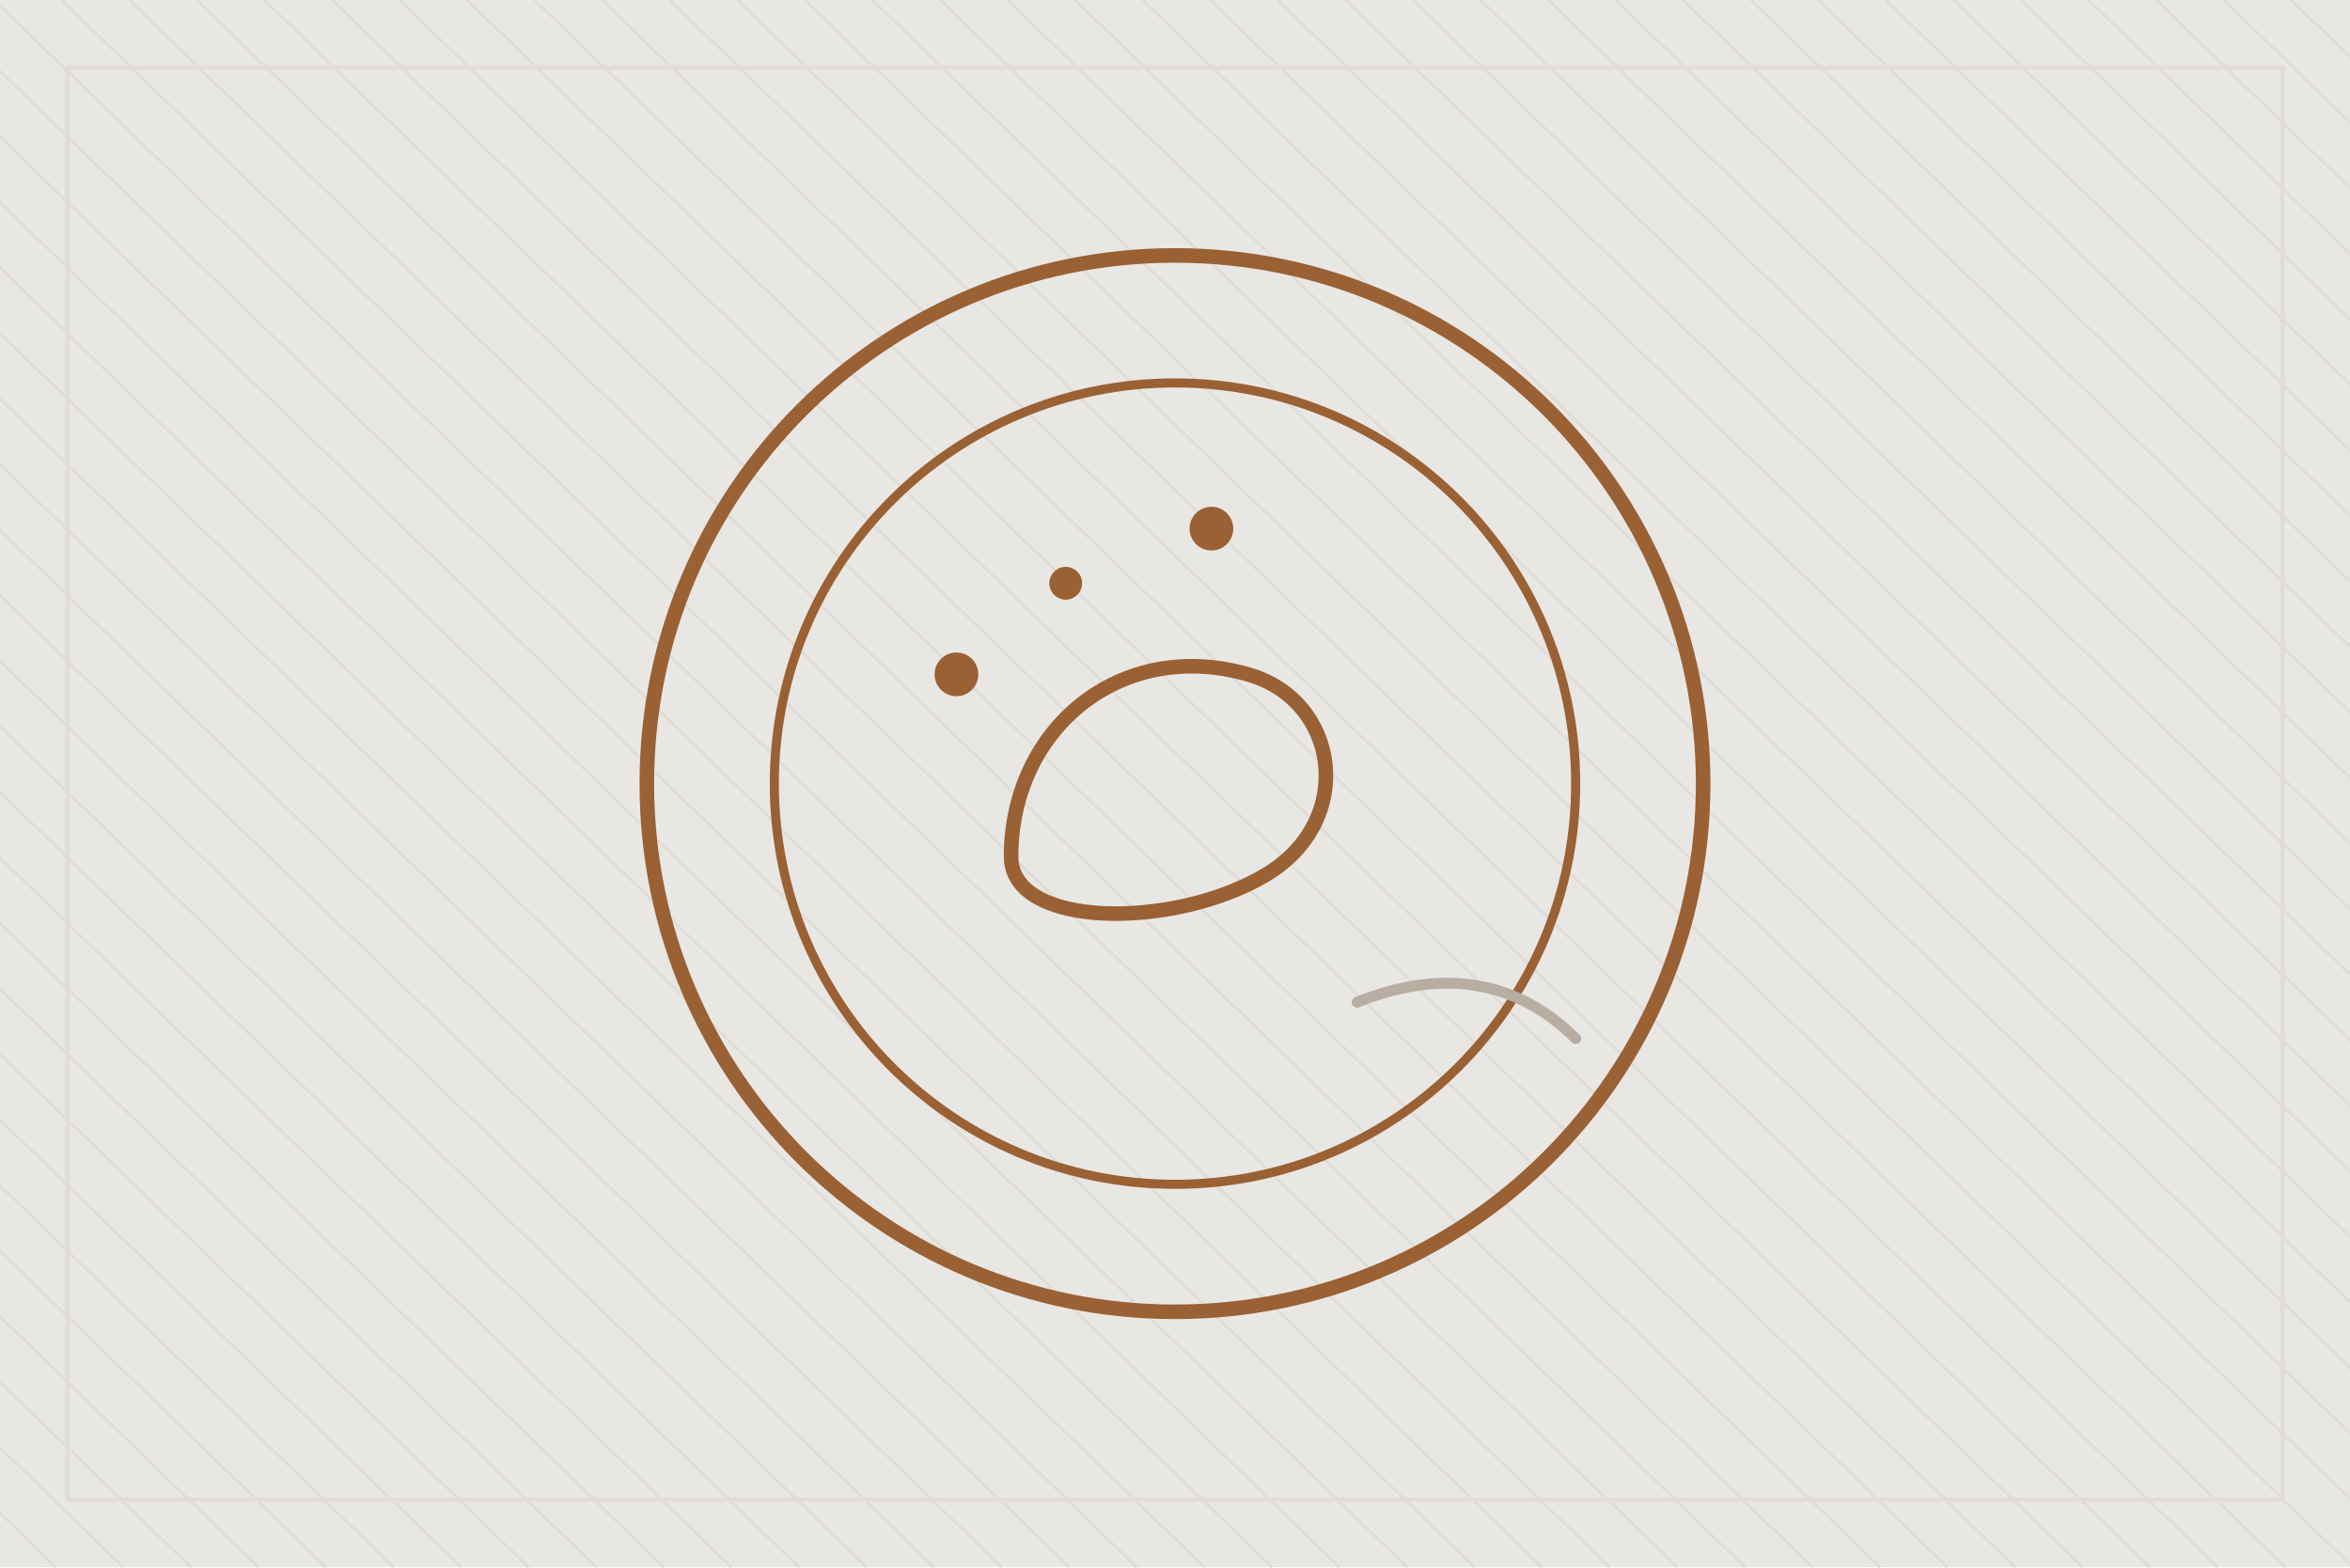
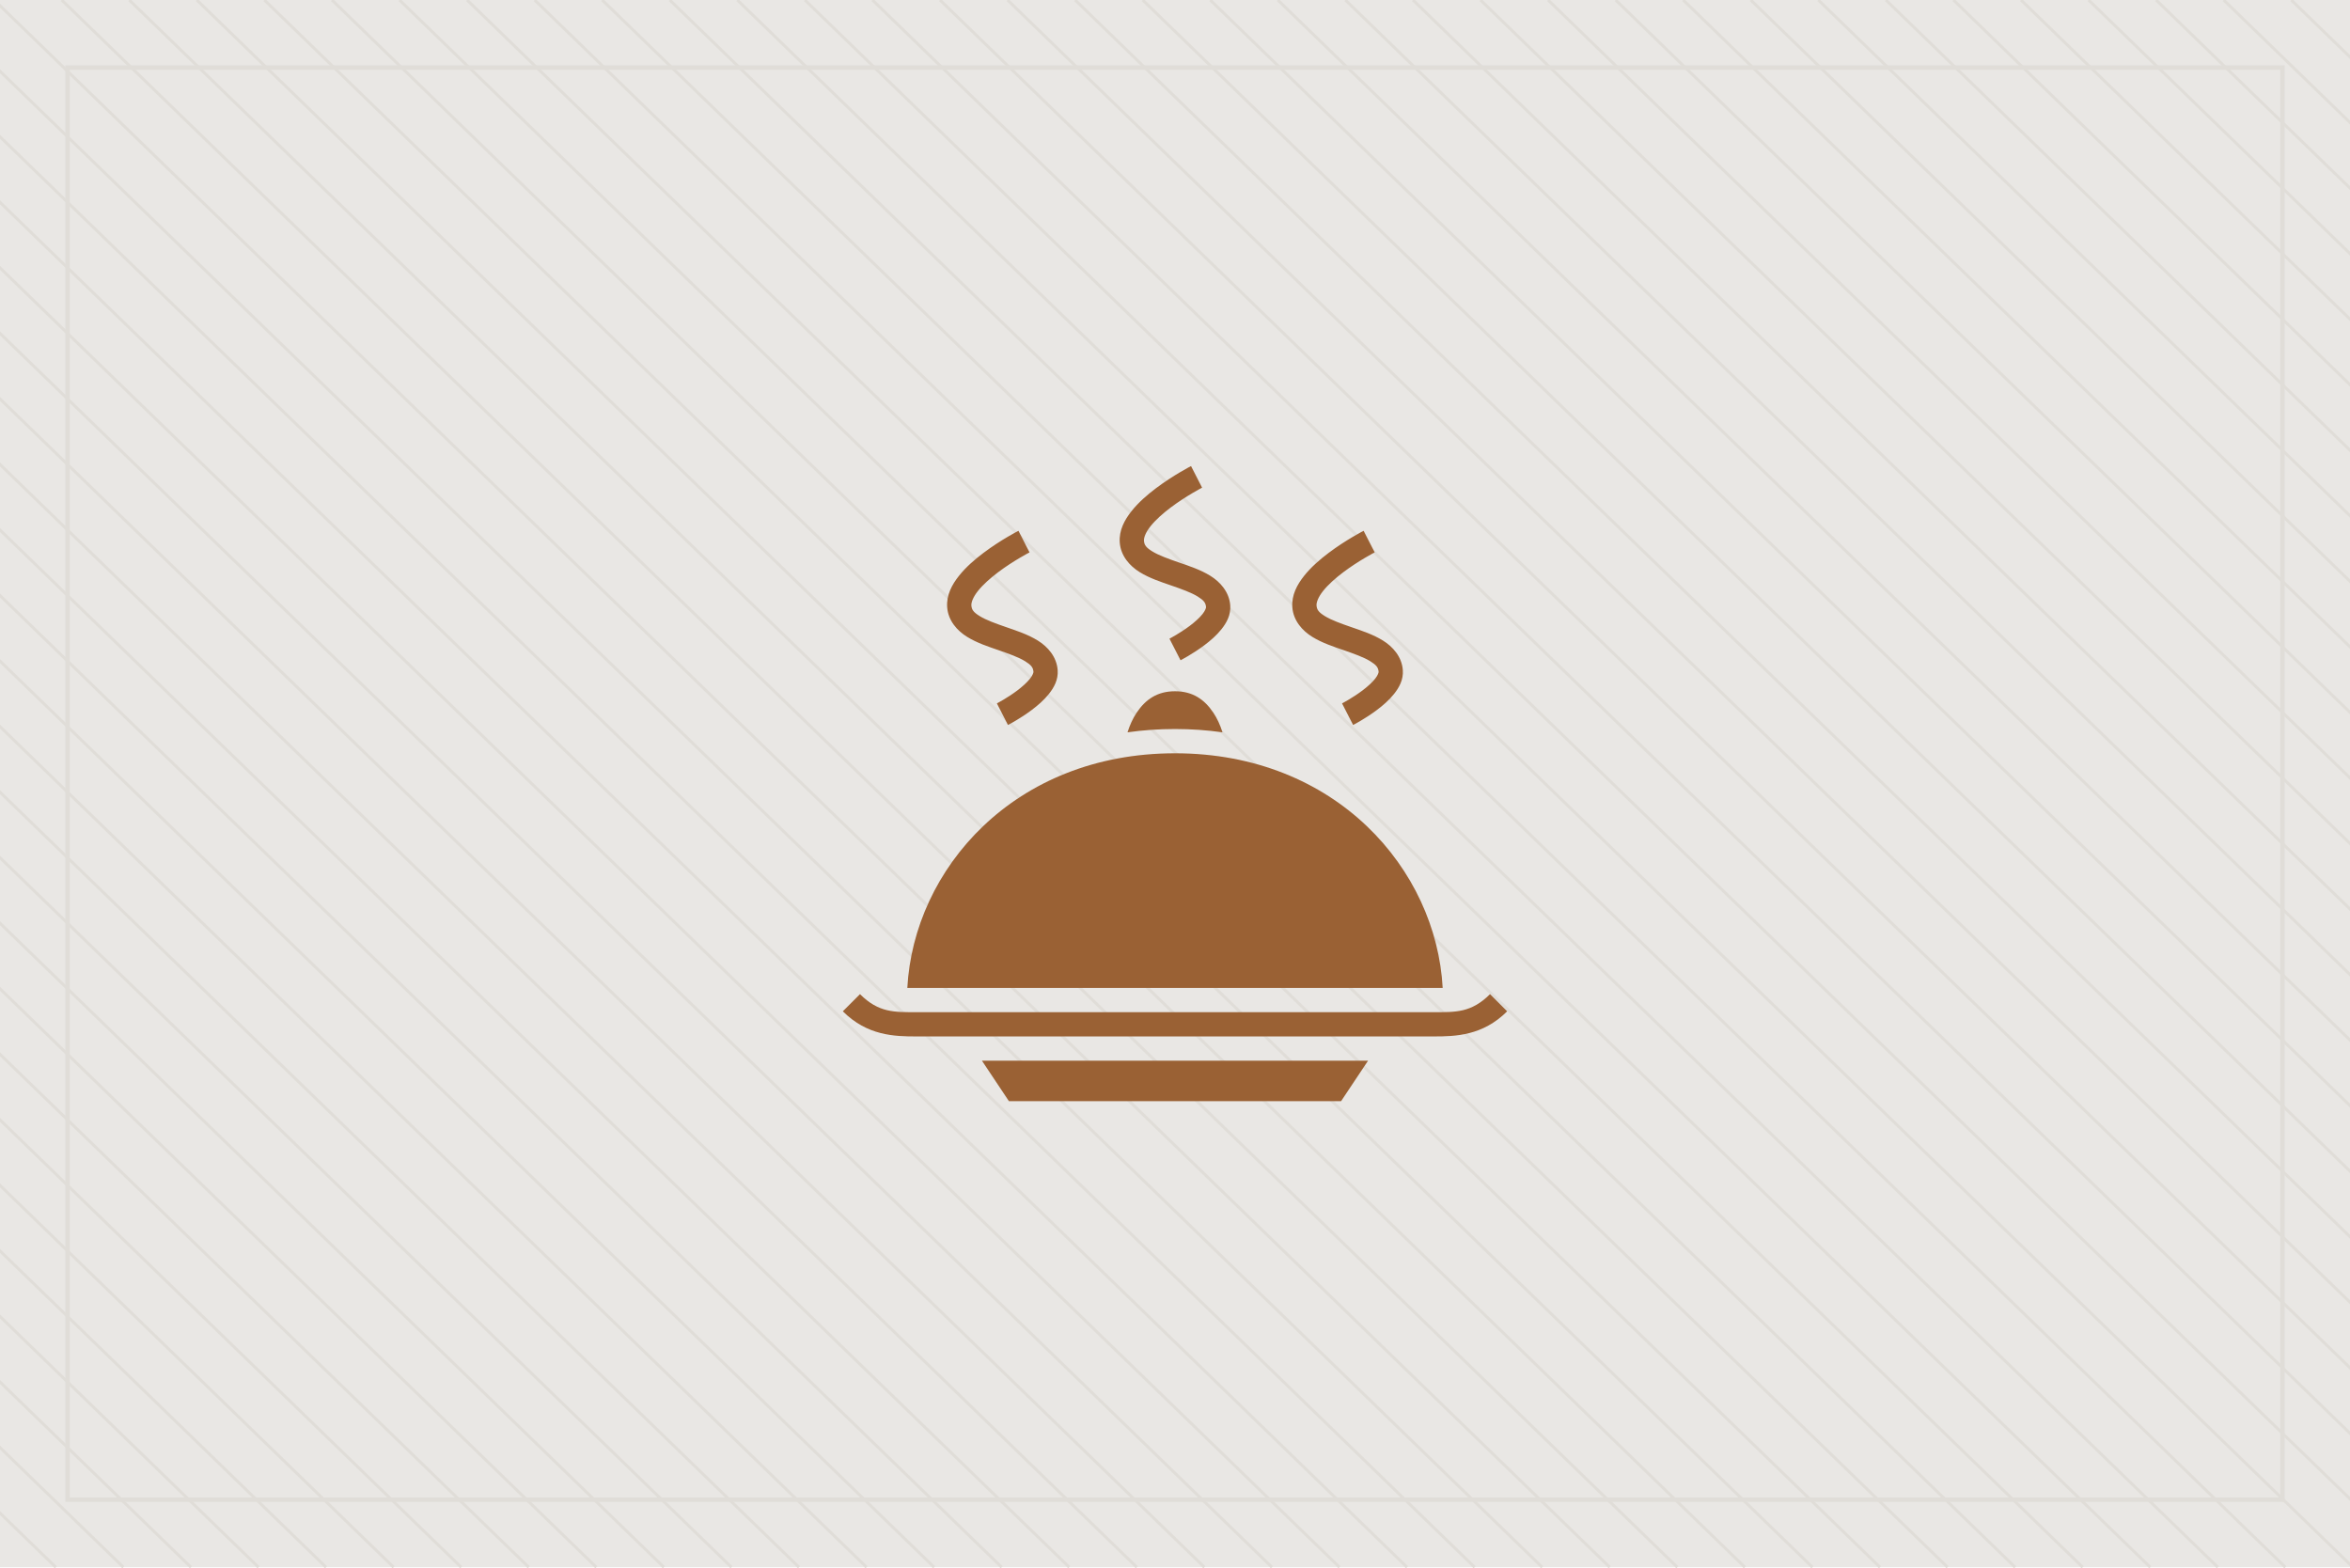
<svg xmlns="http://www.w3.org/2000/svg" width="1600" height="1067" viewBox="0 0 1600 1067">
  <rect width="1600" height="1067" fill="#e9e7e4" />
  <line x1="-1200" y1="0" x2="-100" y2="1067" stroke="#e0ddd8" stroke-width="2" />
  <line x1="-1154" y1="0" x2="-54" y2="1067" stroke="#e0ddd8" stroke-width="2" />
  <line x1="-1108" y1="0" x2="-8" y2="1067" stroke="#e0ddd8" stroke-width="2" />
  <line x1="-1062" y1="0" x2="38" y2="1067" stroke="#e0ddd8" stroke-width="2" />
  <line x1="-1016" y1="0" x2="84" y2="1067" stroke="#e0ddd8" stroke-width="2" />
  <line x1="-970" y1="0" x2="130" y2="1067" stroke="#e0ddd8" stroke-width="2" />
  <line x1="-924" y1="0" x2="176" y2="1067" stroke="#e0ddd8" stroke-width="2" />
  <line x1="-878" y1="0" x2="222" y2="1067" stroke="#e0ddd8" stroke-width="2" />
  <line x1="-832" y1="0" x2="268" y2="1067" stroke="#e0ddd8" stroke-width="2" />
  <line x1="-786" y1="0" x2="314" y2="1067" stroke="#e0ddd8" stroke-width="2" />
  <line x1="-740" y1="0" x2="360" y2="1067" stroke="#e0ddd8" stroke-width="2" />
  <line x1="-694" y1="0" x2="406" y2="1067" stroke="#e0ddd8" stroke-width="2" />
  <line x1="-648" y1="0" x2="452" y2="1067" stroke="#e0ddd8" stroke-width="2" />
  <line x1="-602" y1="0" x2="498" y2="1067" stroke="#e0ddd8" stroke-width="2" />
  <line x1="-556" y1="0" x2="544" y2="1067" stroke="#e0ddd8" stroke-width="2" />
  <line x1="-510" y1="0" x2="590" y2="1067" stroke="#e0ddd8" stroke-width="2" />
  <line x1="-464" y1="0" x2="636" y2="1067" stroke="#e0ddd8" stroke-width="2" />
  <line x1="-418" y1="0" x2="682" y2="1067" stroke="#e0ddd8" stroke-width="2" />
  <line x1="-372" y1="0" x2="728" y2="1067" stroke="#e0ddd8" stroke-width="2" />
  <line x1="-326" y1="0" x2="774" y2="1067" stroke="#e0ddd8" stroke-width="2" />
  <line x1="-280" y1="0" x2="820" y2="1067" stroke="#e0ddd8" stroke-width="2" />
  <line x1="-234" y1="0" x2="866" y2="1067" stroke="#e0ddd8" stroke-width="2" />
  <line x1="-188" y1="0" x2="912" y2="1067" stroke="#e0ddd8" stroke-width="2" />
  <line x1="-142" y1="0" x2="958" y2="1067" stroke="#e0ddd8" stroke-width="2" />
  <line x1="-96" y1="0" x2="1004" y2="1067" stroke="#e0ddd8" stroke-width="2" />
  <line x1="-50" y1="0" x2="1050" y2="1067" stroke="#e0ddd8" stroke-width="2" />
  <line x1="-4" y1="0" x2="1096" y2="1067" stroke="#e0ddd8" stroke-width="2" />
  <line x1="42" y1="0" x2="1142" y2="1067" stroke="#e0ddd8" stroke-width="2" />
  <line x1="88" y1="0" x2="1188" y2="1067" stroke="#e0ddd8" stroke-width="2" />
  <line x1="134" y1="0" x2="1234" y2="1067" stroke="#e0ddd8" stroke-width="2" />
  <line x1="180" y1="0" x2="1280" y2="1067" stroke="#e0ddd8" stroke-width="2" />
  <line x1="226" y1="0" x2="1326" y2="1067" stroke="#e0ddd8" stroke-width="2" />
  <line x1="272" y1="0" x2="1372" y2="1067" stroke="#e0ddd8" stroke-width="2" />
  <line x1="318" y1="0" x2="1418" y2="1067" stroke="#e0ddd8" stroke-width="2" />
  <line x1="364" y1="0" x2="1464" y2="1067" stroke="#e0ddd8" stroke-width="2" />
  <line x1="410" y1="0" x2="1510" y2="1067" stroke="#e0ddd8" stroke-width="2" />
  <line x1="456" y1="0" x2="1556" y2="1067" stroke="#e0ddd8" stroke-width="2" />
  <line x1="502" y1="0" x2="1602" y2="1067" stroke="#e0ddd8" stroke-width="2" />
  <line x1="548" y1="0" x2="1648" y2="1067" stroke="#e0ddd8" stroke-width="2" />
  <line x1="594" y1="0" x2="1694" y2="1067" stroke="#e0ddd8" stroke-width="2" />
  <line x1="640" y1="0" x2="1740" y2="1067" stroke="#e0ddd8" stroke-width="2" />
  <line x1="686" y1="0" x2="1786" y2="1067" stroke="#e0ddd8" stroke-width="2" />
  <line x1="732" y1="0" x2="1832" y2="1067" stroke="#e0ddd8" stroke-width="2" />
  <line x1="778" y1="0" x2="1878" y2="1067" stroke="#e0ddd8" stroke-width="2" />
  <line x1="824" y1="0" x2="1924" y2="1067" stroke="#e0ddd8" stroke-width="2" />
  <line x1="870" y1="0" x2="1970" y2="1067" stroke="#e0ddd8" stroke-width="2" />
  <line x1="916" y1="0" x2="2016" y2="1067" stroke="#e0ddd8" stroke-width="2" />
  <line x1="962" y1="0" x2="2062" y2="1067" stroke="#e0ddd8" stroke-width="2" />
  <line x1="1008" y1="0" x2="2108" y2="1067" stroke="#e0ddd8" stroke-width="2" />
  <line x1="1054" y1="0" x2="2154" y2="1067" stroke="#e0ddd8" stroke-width="2" />
  <line x1="1100" y1="0" x2="2200" y2="1067" stroke="#e0ddd8" stroke-width="2" />
  <line x1="1146" y1="0" x2="2246" y2="1067" stroke="#e0ddd8" stroke-width="2" />
  <line x1="1192" y1="0" x2="2292" y2="1067" stroke="#e0ddd8" stroke-width="2" />
  <line x1="1238" y1="0" x2="2338" y2="1067" stroke="#e0ddd8" stroke-width="2" />
  <line x1="1284" y1="0" x2="2384" y2="1067" stroke="#e0ddd8" stroke-width="2" />
  <line x1="1330" y1="0" x2="2430" y2="1067" stroke="#e0ddd8" stroke-width="2" />
  <line x1="1376" y1="0" x2="2476" y2="1067" stroke="#e0ddd8" stroke-width="2" />
  <line x1="1422" y1="0" x2="2522" y2="1067" stroke="#e0ddd8" stroke-width="2" />
  <line x1="1468" y1="0" x2="2568" y2="1067" stroke="#e0ddd8" stroke-width="2" />
  <line x1="1514" y1="0" x2="2614" y2="1067" stroke="#e0ddd8" stroke-width="2" />
  <line x1="1560" y1="0" x2="2660" y2="1067" stroke="#e0ddd8" stroke-width="2" />
  <line x1="1606" y1="0" x2="2706" y2="1067" stroke="#e0ddd8" stroke-width="2" />
  <line x1="1652" y1="0" x2="2752" y2="1067" stroke="#e0ddd8" stroke-width="2" />
  <line x1="1698" y1="0" x2="2798" y2="1067" stroke="#e0ddd8" stroke-width="2" />
  <line x1="1744" y1="0" x2="2844" y2="1067" stroke="#e0ddd8" stroke-width="2" />
  <line x1="1790" y1="0" x2="2890" y2="1067" stroke="#e0ddd8" stroke-width="2" />
  <rect x="46" y="46" width="1508" height="975" fill="none" stroke="#e0ddd8" stroke-width="3" />
-   <g transform="translate(800.0,533.5) scale(1.24)" fill="none" stroke="#9a6134" stroke-width="8" stroke-linecap="round" stroke-linejoin="round">
-     <circle cx="0" cy="0" r="290" />
-     <circle cx="0" cy="0" r="220" stroke-width="5" />
-     <path d="M-90,40 c0,-70 60,-120 130,-100 c50,14 60,80 10,110 c-50,30 -140,30 -140,-10 z" />
-     <circle cx="-120" cy="-60" r="12" fill="#9a6134" stroke="none" />
-     <circle cx="-60" cy="-110" r="9" fill="#9a6134" stroke="none" />
-     <circle cx="20" cy="-140" r="12" fill="#9a6134" stroke="none" />
-     <path d="M100,120 c50,-20 90,-10 120,20" stroke="#b8ada2" stroke-width="6" />
+   <g transform="translate(565.0,298.5) scale(0.91797)">
+     <path fill="#9a6134" d="M267.895 20.495s-12.96 6.614-25.907 16.354c-6.473 4.87-13.025 10.52-18.205 17.027-5.18 6.506-9.402 14.232-8.76 23.266.714 10.04 7.52 17.517 14.78 22 7.259 4.482 15.502 7.194 23.265 9.869 7.764 2.675 15.05 5.313 19.672 8.168 4.623 2.854 6.052 4.703 6.283 7.963.027.37-.418 2.346-2.613 5.103-2.195 2.757-5.726 5.93-9.42 8.71-7.388 5.557-15.095 9.54-15.095 9.54l8.21 16.016s8.826-4.494 17.706-11.174c4.44-3.34 8.976-7.227 12.681-11.88 3.705-4.655 6.993-10.44 6.485-17.593-.714-10.04-7.52-17.517-14.78-22-7.259-4.483-15.502-7.194-23.265-9.869-7.764-2.675-15.05-5.313-19.672-8.168-4.623-2.855-6.052-4.703-6.283-7.963-.16-2.252 1.217-6.168 4.886-10.777 3.67-4.61 9.218-9.549 14.946-13.858 11.454-8.617 23.296-14.718 23.296-14.718zm-128 48s-12.96 6.614-25.907 16.354c-6.473 4.87-13.025 10.52-18.205 17.027-5.18 6.506-9.402 14.232-8.76 23.266.714 10.04 7.52 17.517 14.78 22 7.259 4.482 15.502 7.194 23.265 9.869 7.764 2.675 15.05 5.313 19.672 8.168 4.623 2.854 6.052 4.703 6.283 7.963.027.37-.418 2.346-2.613 5.103-2.195 2.757-5.726 5.93-9.42 8.71-7.388 5.557-15.095 9.54-15.095 9.54l8.21 16.016s8.826-4.494 17.706-11.174c4.44-3.34 8.976-7.227 12.681-11.881 3.705-4.654 6.993-10.44 6.485-17.592-.714-10.04-7.52-17.517-14.78-22-7.259-4.483-15.502-7.194-23.265-9.869-7.764-2.675-15.05-5.313-19.672-8.168-4.623-2.855-6.052-4.703-6.283-7.963-.16-2.252 1.217-6.168 4.886-10.777 3.67-4.61 9.218-9.549 14.946-13.858 11.454-8.617 23.296-14.718 23.296-14.718zm256 0s-12.96 6.614-25.907 16.354c-6.473 4.87-13.025 10.52-18.205 17.027-5.18 6.506-9.402 14.232-8.76 23.266.714 10.04 7.52 17.517 14.78 22 7.259 4.482 15.502 7.194 23.265 9.869 7.764 2.675 15.05 5.313 19.672 8.168 4.623 2.854 6.052 4.703 6.283 7.963.027.37-.418 2.346-2.613 5.103-2.195 2.757-5.726 5.93-9.42 8.71-7.388 5.557-15.095 9.54-15.095 9.54l8.21 16.016s8.826-4.494 17.706-11.174c4.44-3.34 8.976-7.227 12.681-11.881 3.705-4.654 6.993-10.44 6.485-17.592-.714-10.04-7.52-17.517-14.78-22-7.259-4.483-15.502-7.194-23.265-9.869-7.764-2.675-15.05-5.313-19.672-8.168-4.623-2.855-6.052-4.703-6.283-7.963-.16-2.252 1.217-6.168 4.886-10.777 3.67-4.61 9.218-9.549 14.946-13.858 11.454-8.617 23.296-14.718 23.296-14.718zM256 187.501c-13 0-21.792 5.914-28.512 15.994-2.782 4.173-5.027 9.1-6.715 14.465 11.32-1.607 23.07-2.455 35.227-2.455 12.157 0 23.906.848 35.227 2.455-1.688-5.365-3.933-10.292-6.715-14.465-6.72-10.08-15.512-15.994-28.512-15.994zm0 46c-119.427 0-193.752 86.039-198.54 174.004h397.08C449.751 319.54 375.426 233.5 256 233.5zM22.363 412.14L9.637 424.866C27.757 442.987 48 443.501 64 443.501h384c16 0 36.242-.514 54.363-18.635l-12.726-12.726C475.757 426.019 464 425.505 448 425.505H64c-16 0-27.758.514-41.637-13.365zm90.451 49.361l20.002 30.004h246.368l20.002-30.004z" />
  </g>
</svg>
